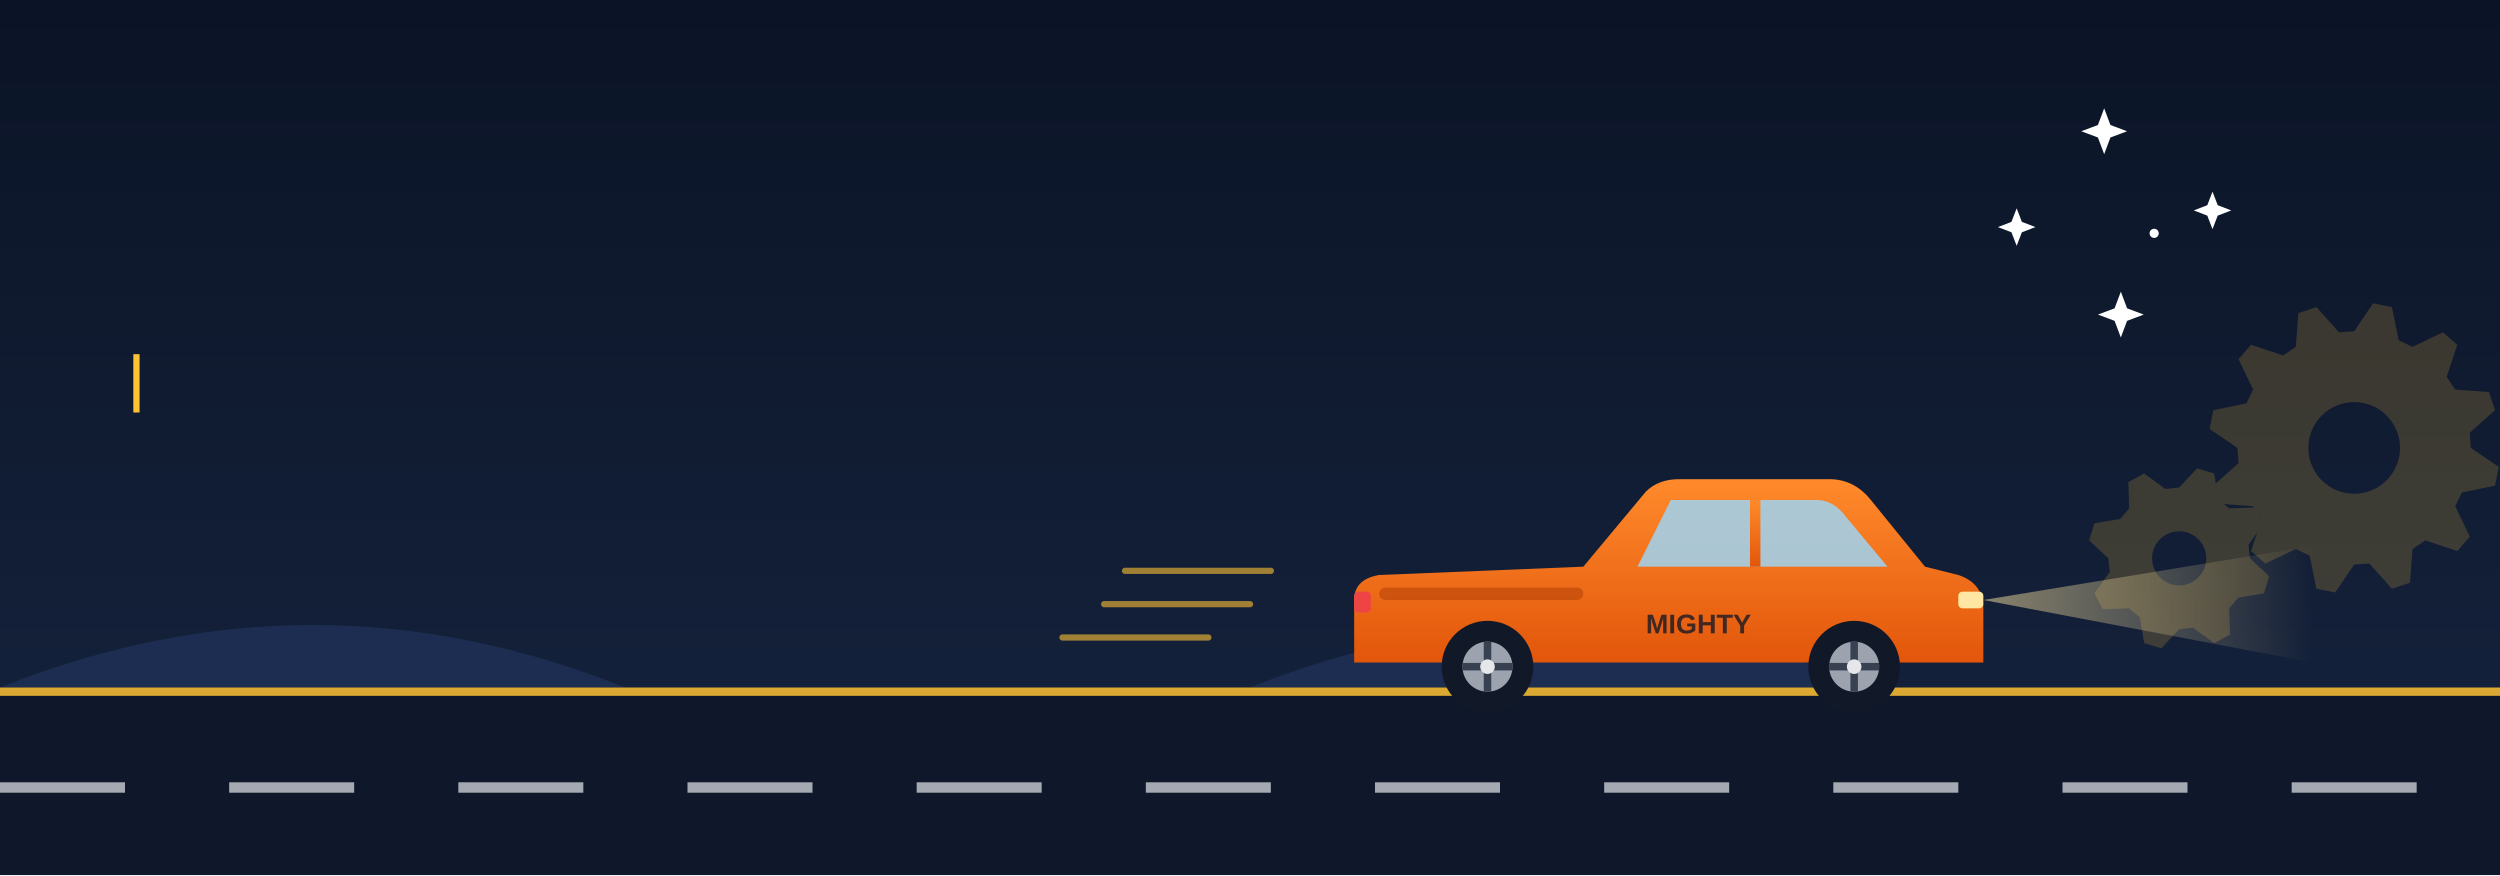
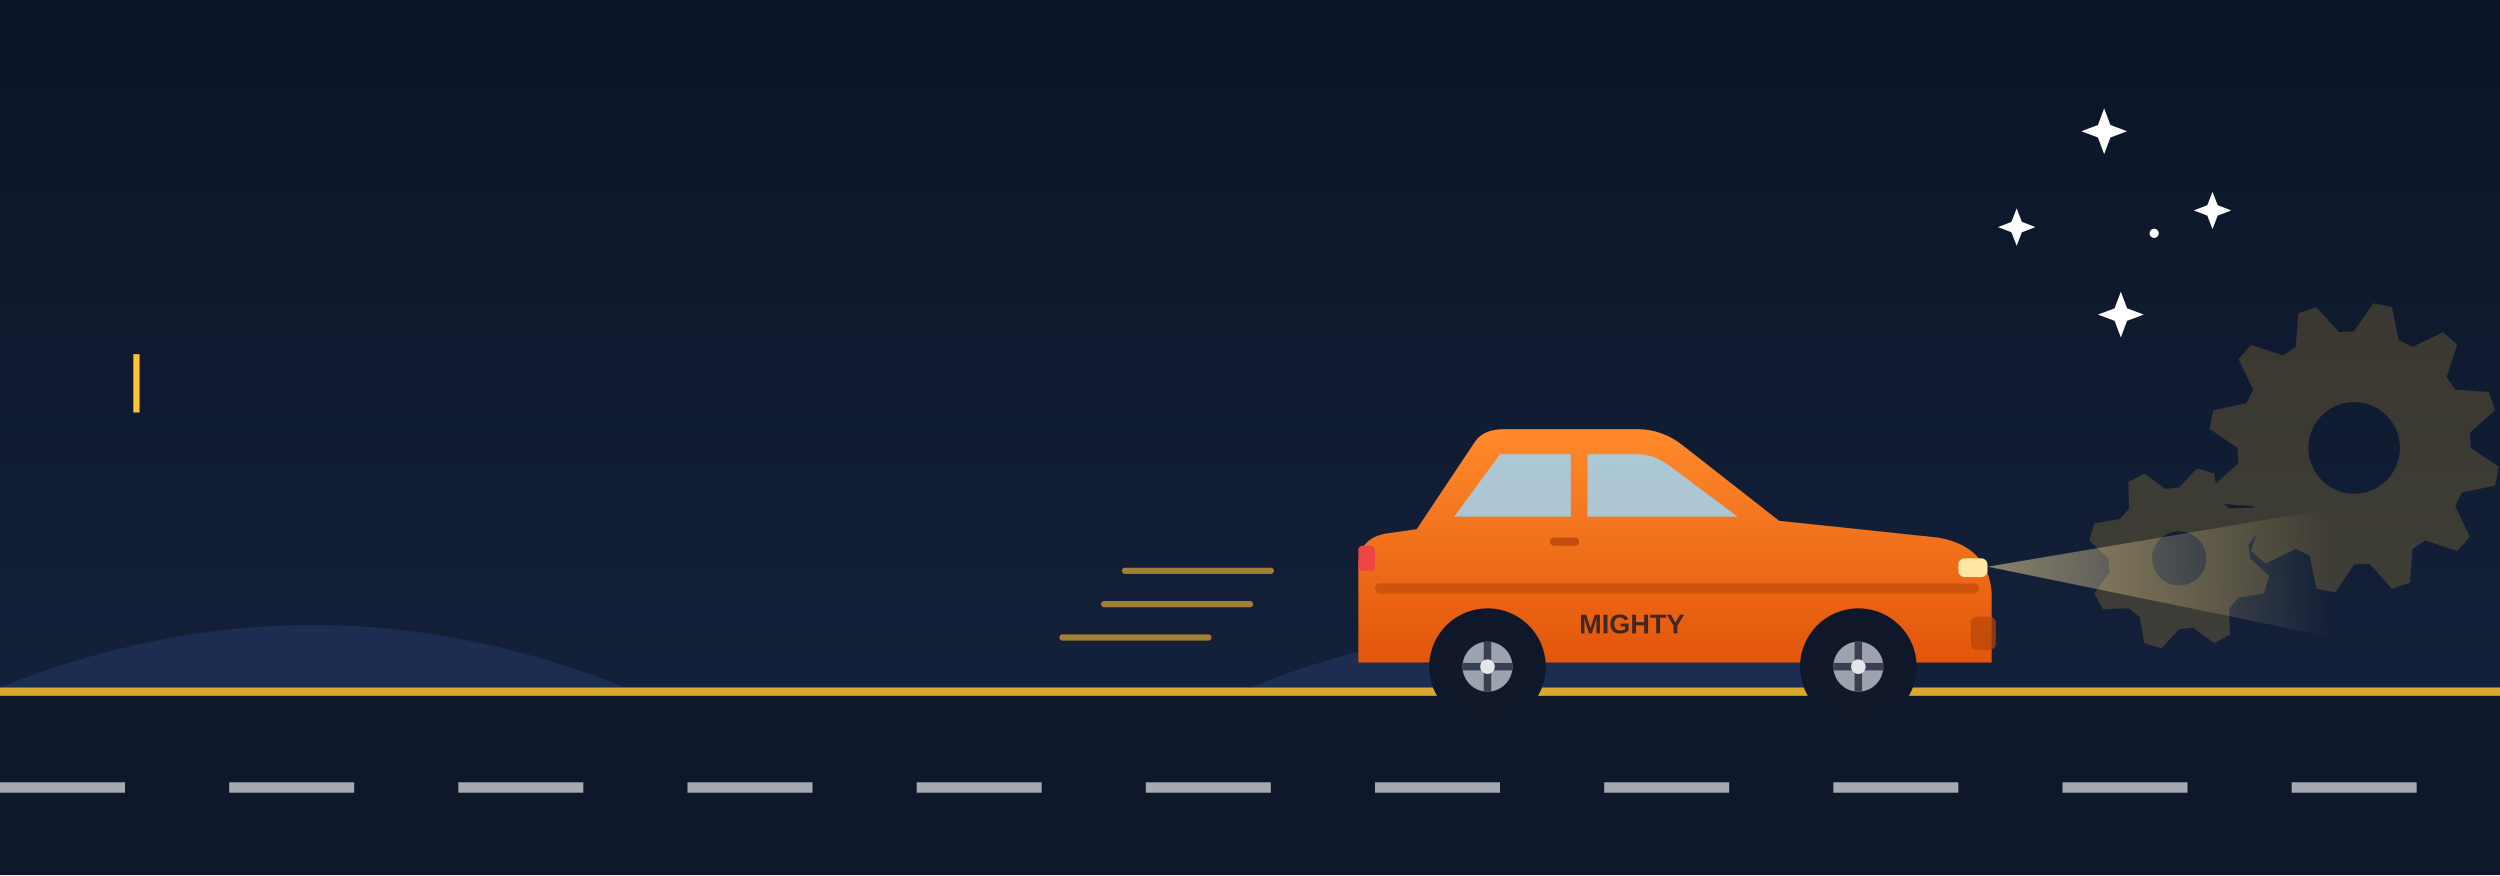
<svg xmlns="http://www.w3.org/2000/svg" width="1200" height="420" viewBox="0 0 1200 420" role="img" aria-label="Mighty Spares — car parts delivered Australia-wide">
  <defs>
    <linearGradient id="sky" x1="0" y1="0" x2="0" y2="1">
      <stop offset="0" stop-color="#0B1426" />
      <stop offset="1" stop-color="#16243F" />
    </linearGradient>
    <linearGradient id="brand" x1="0" y1="0" x2="1" y2="0">
      <stop offset="0" stop-color="#FF7A1A" />
      <stop offset="1" stop-color="#FFC233" />
    </linearGradient>
    <linearGradient id="body" x1="0" y1="0" x2="0" y2="1">
      <stop offset="0" stop-color="#FF8A2B" />
      <stop offset="1" stop-color="#E2560B" />
    </linearGradient>
    <linearGradient id="beam" x1="0" y1="0" x2="1" y2="0">
      <stop offset="0" stop-color="#FFE7A3" stop-opacity=".5" />
      <stop offset="1" stop-color="#FFE7A3" stop-opacity="0" />
    </linearGradient>
    <clipPath id="typeclip">
      <rect class="typer" x="0" y="0" width="0" height="420" />
    </clipPath>
    <g id="wheel">
      <circle r="22" fill="#111827" />
      <circle r="12" fill="#9CA3AF" />
      <g class="spin">
        <rect x="-1.8" y="-12" width="3.6" height="24" fill="#374151" />
        <rect x="-12" y="-1.8" width="24" height="3.6" fill="#374151" />
      </g>
      <circle r="3.5" fill="#E5E7EB" />
    </g>
  </defs>
  <style>
  text{font-family:'Segoe UI',Helvetica,Arial,sans-serif}
  .title{font-size:76px;font-weight:900;letter-spacing:4px;opacity:0;animation:rise 1s .2s ease-out forwards}
  .tag{font-size:26px;font-weight:600;fill:#E5E7EB}
  .typer{animation:type 3.2s 1.2s steps(44,end) forwards}
  .caret{animation:caret 3.2s 1.2s steps(44,end) forwards, blink .8s step-end infinite}
  .chip{opacity:0;animation:rise .6s ease-out forwards}
  .chip text{font-size:15px;font-weight:700;fill:#0B1426}
  .lane{stroke-dasharray:60 50;animation:lane .6s linear infinite}
  .car{animation:bob .5s ease-in-out infinite alternate}
  .spin{animation:rot .35s linear infinite;transform-box:fill-box;transform-origin:center}
  .g1{animation:rot 8s linear infinite;transform-box:fill-box;transform-origin:center}
  .g2{animation:rotr 5.3s linear infinite;transform-box:fill-box;transform-origin:center}
  .star{animation:tw 2.4s ease-in-out infinite;transform-box:fill-box;transform-origin:center}
  .speed{stroke-dasharray:70 200;animation:speed .9s linear infinite}
  .hill{animation:hill 18s linear infinite}
  @keyframes rise{from{opacity:0;transform:translateY(18px)}to{opacity:1;transform:none}}
  @keyframes type{to{width:600px}}
  @keyframes caret{from{transform:translateX(0)}to{transform:translateX(538px)}}
  @keyframes blink{50%{opacity:0}}
  @keyframes lane{to{stroke-dashoffset:110}}
  @keyframes bob{to{transform:translateY(-3px)}}
  @keyframes rot{to{transform:rotate(360deg)}}
  @keyframes rotr{to{transform:rotate(-360deg)}}
  @keyframes tw{0%,100%{opacity:.35;transform:scale(.8)}50%{opacity:1;transform:scale(1.15)}}
  @keyframes speed{from{stroke-dashoffset:0}to{stroke-dashoffset:-270}}
  @keyframes hill{to{transform:translateX(-600px)}}
  @media (prefers-reduced-motion:reduce){*{animation-duration:0s!important;animation-iteration-count:1!important}}
</style>
  <rect width="1200" height="420" fill="url(#sky)" />
  <g fill="#FFFFFF">
    <path class="star" style="animation-delay:0s" d="M1010 52l3 8 8 3-8 3-3 8-3-8-8-3 8-3z" />
    <path class="star" style="animation-delay:.6s" d="M1062 92l2.5 6.5 6.5 2.5-6.5 2.5-2.5 6.5-2.5-6.5-6.5-2.5 6.5-2.5z" />
    <path class="star" style="animation-delay:1.2s" d="M1018 140l3 8 8 3-8 3-3 8-3-8-8-3 8-3z" />
    <path class="star" style="animation-delay:1.8s" d="M968 100l2.5 6.5 6.5 2.5-6.5 2.5-2.5 6.5-2.5-6.5-6.5-2.5 6.5-2.5z" />
    <circle class="star" style="animation-delay:.9s" cx="1034" cy="112" r="2.2" />
  </g>
  <g opacity=".18" fill="#FFC233" fill-rule="evenodd">
    <g transform="translate(1130 215)">
      <path class="g1" d="M56.0,0.0 L69.4,9.1 L67.6,18.1 L51.7,21.4 L48.5,28.0 L55.5,42.6 L49.5,49.5 L34.1,44.4 L28.0,48.5 L26.8,64.7 L18.1,67.6 L7.3,55.5 L0.0,56.0 L-9.1,69.4 L-18.1,67.6 L-21.4,51.7 L-28.0,48.5 L-42.6,55.5 L-49.5,49.5 L-44.4,34.1 L-48.5,28.0 L-64.7,26.8 L-67.6,18.1 L-55.5,7.3 L-56.0,0.0 L-69.4,-9.1 L-67.6,-18.1 L-51.7,-21.4 L-48.5,-28.0 L-55.5,-42.6 L-49.5,-49.5 L-34.1,-44.4 L-28.0,-48.5 L-26.8,-64.7 L-18.1,-67.6 L-7.3,-55.5 L-0.0,-56.0 L9.1,-69.4 L18.1,-67.6 L21.4,-51.7 L28.0,-48.5 L42.6,-55.5 L49.5,-49.5 L44.4,-34.1 L48.5,-28.0 L64.7,-26.8 L67.6,-18.1 L55.5,-7.3 Z M22,0 A22,22 0 1,0 -22,0 A22,22 0 1,0 22,0 Z" />
    </g>
    <g transform="translate(1046 268)">
      <path class="g2" d="M34.0,0.0 L43.2,8.6 L40.7,16.8 L28.3,18.9 L24.0,24.0 L24.4,36.6 L16.8,40.7 L6.6,33.3 L0.0,34.0 L-8.6,43.2 L-16.8,40.7 L-18.9,28.3 L-24.0,24.0 L-36.6,24.4 L-40.7,16.8 L-33.3,6.6 L-34.0,0.0 L-43.2,-8.6 L-40.7,-16.8 L-28.3,-18.9 L-24.0,-24.0 L-24.4,-36.6 L-16.8,-40.7 L-6.6,-33.3 L-0.0,-34.0 L8.6,-43.2 L16.8,-40.7 L18.9,-28.3 L24.0,-24.0 L36.6,-24.4 L40.7,-16.8 L33.3,-6.6 Z M13,0 A13,13 0 1,0 -13,0 A13,13 0 1,0 13,0 Z" />
    </g>
  </g>
  <g class="hill" fill="#1E3157" opacity=".8">
    <path d="M0 330 Q150 270 300 330 T600 330 T900 330 T1200 330 T1500 330 T1800 330 V340 H0Z" />
  </g>
  <rect y="330" width="1200" height="90" fill="#0F172A" />
  <rect y="330" width="1200" height="4" fill="#FFC233" opacity=".85" />
  <line class="lane" x1="0" y1="378" x2="1260" y2="378" stroke="#E5E7EB" stroke-width="5" opacity=".7" />
  <text class="title" x="60" y="140" fill="url(#brand)">MIGHTY SPARES</text>
  <g clip-path="url(#typeclip)">
    <text class="tag" x="62" y="192">Car parts that fit. Delivered Australia-wide.</text>
  </g>
  <rect class="caret" x="64" y="170" width="3" height="28" fill="#FFC233" />
  <g class="chip" style="animation-delay:4.4s">
    <rect x="60" y="222" rx="15" width="168" height="30" fill="#FFC233" />
    <text x="76" y="242">OEM &amp; Aftermarket</text>
  </g>
  <g class="chip" style="animation-delay:4.7s">
    <rect x="240" y="222" rx="15" width="150" height="30" fill="#FF9A3D" />
    <text x="256" y="242">Vehicle fit check</text>
  </g>
  <g class="chip" style="animation-delay:5.0s">
    <rect x="402" y="222" rx="15" width="140" height="30" fill="#FFD670" />
    <text x="418" y="242">Ships across AU</text>
  </g>
  <g transform="translate(640 0)">
    <g class="speed" stroke="#FFC233" stroke-width="3" stroke-linecap="round" opacity=".6">
      <line x1="-40" y1="290" x2="-200" y2="290" />
      <line x1="-60" y1="306" x2="-240" y2="306" style="animation-delay:.3s" />
      <line x1="-30" y1="274" x2="-170" y2="274" style="animation-delay:.6s" />
    </g>
    <g class="car">
-       <path d="M312 288 L470 262 L470 318 Z" fill="url(#beam)" />
-       <path d="M10 318 L10 288 Q10 278 22 276 L120 272 L150 236 Q156 230 166 230 L238 230 Q250 230 258 240 L284 272 L300 276 Q312 280 312 292 L312 318 Z" fill="url(#body)" />
-       <path d="M162 240 L232 240 Q240 240 246 248 L266 272 L146 272 Z" fill="#9FD3F2" opacity=".85" />
-       <rect x="200" y="240" width="5" height="32" fill="url(#body)" />
-       <rect x="22" y="282" width="98" height="6" rx="3" fill="#B84408" opacity=".6" />
-       <rect x="300" y="284" width="12" height="8" rx="2" fill="#FFE7A3" />
-       <rect x="10" y="284" width="8" height="10" rx="2" fill="#EF4444" />
-       <text x="150" y="304" font-size="13" font-weight="900" fill="#0B1426" opacity=".75" style="font-family:'Segoe UI',Arial,sans-serif">MIGHTY</text>
+       <path d="M314 272 L480 244 L480 306 Z" fill="url(#beam)" />
+       <path d="M12 318 L12 272 Q12 258 26 256 L40 254 L68 212 Q72 206 82 206 L146 206 Q158 206 168 214 L214 250 L290 258 Q314 262 316 284 L316 318 Z" fill="url(#body)" />
+       <path d="M80 218 L114 218 L114 248 L58 248 Z" fill="#9FD3F2" opacity=".85" />
+       <path d="M122 218 L146 218 Q154 218 162 224 L194 248 L122 248 Z" fill="#9FD3F2" opacity=".85" />
+       <rect x="20" y="280" width="290" height="5" rx="2.5" fill="#B84408" opacity=".55" />
+       <rect x="300" y="268" width="14" height="9" rx="3" fill="#FFE7A3" />
+       <rect x="12" y="262" width="8" height="12" rx="2" fill="#EF4444" />
+       <rect x="306" y="296" width="12" height="16" rx="3" fill="#B84408" opacity=".7" />
+       <rect x="104" y="258" width="14" height="4" rx="2" fill="#B84408" opacity=".8" />
+       <circle cx="74" cy="320" r="28" fill="#0F172A" />
+       <circle cx="252" cy="320" r="28" fill="#0F172A" />
+       <text x="118" y="304" font-size="13" font-weight="900" fill="#0B1426" opacity=".75" style="font-family:'Segoe UI',Arial,sans-serif">MIGHTY</text>
      <use href="#wheel" x="74" y="320" />
-       <use href="#wheel" x="250" y="320" />
+       <use href="#wheel" x="252" y="320" />
    </g>
  </g>
</svg>
